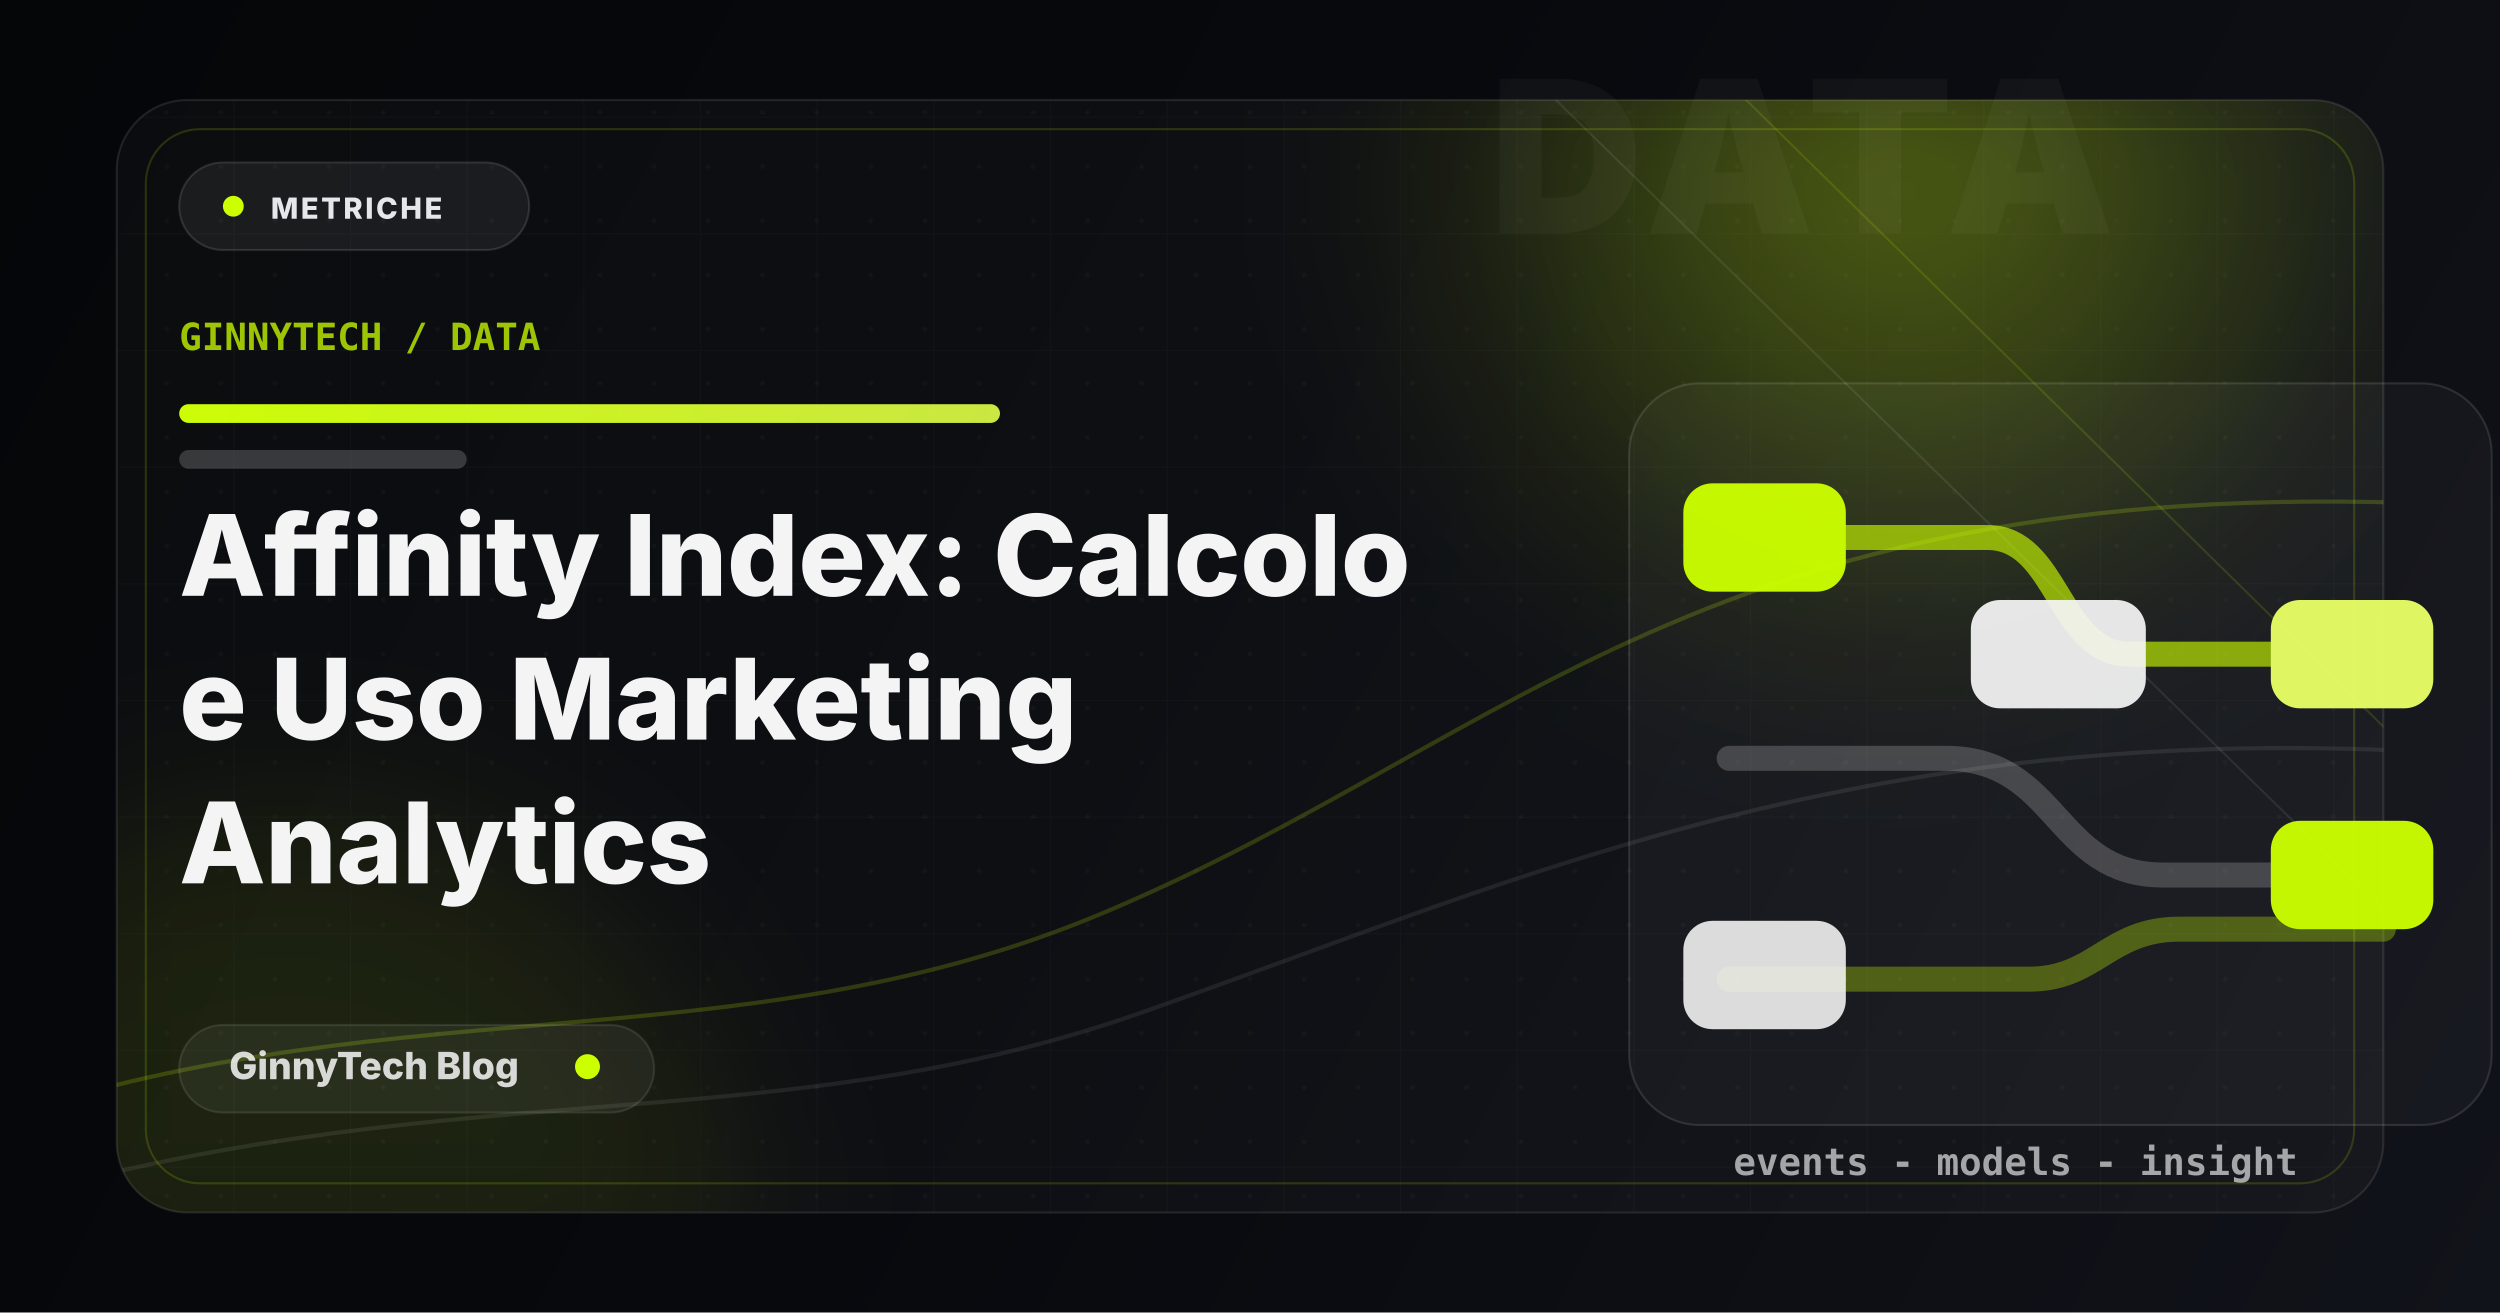
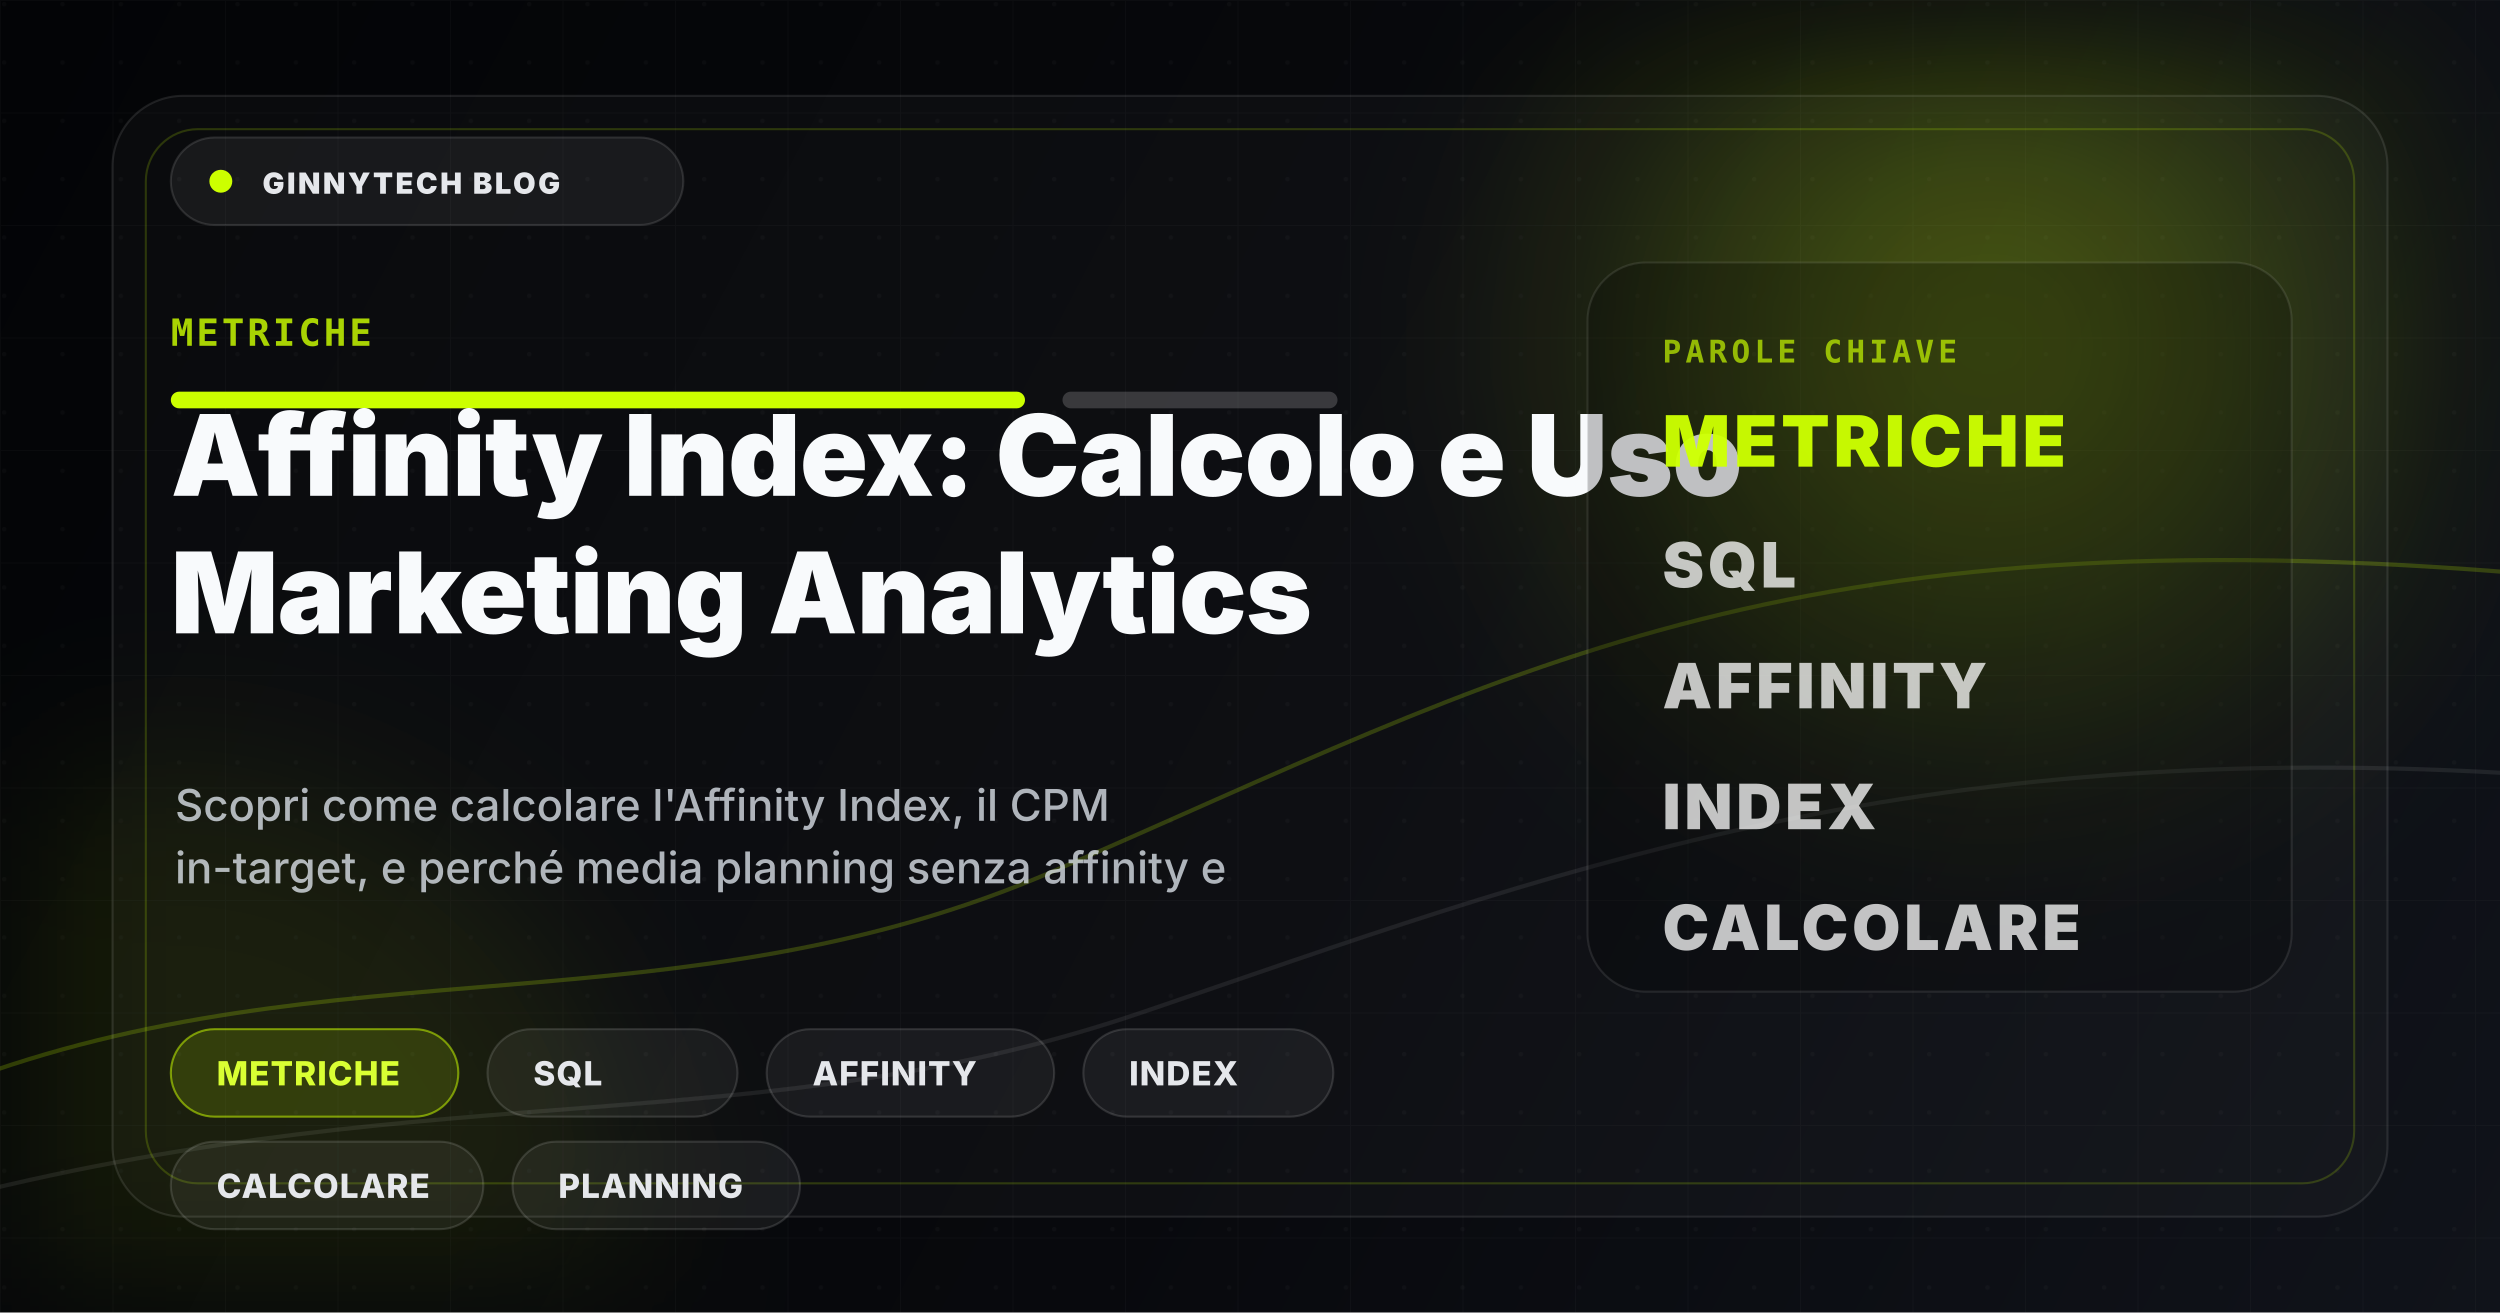
- <svg xmlns="http://www.w3.org/2000/svg" width="1200" height="630" viewBox="0 0 1200 630" fill="none">
+ <svg xmlns="http://www.w3.org/2000/svg" width="1200" height="630" viewBox="0 0 1200 630" fill="none" role="img" aria-label="Copertina articolo GinnyTech: Affinity Index: Calcolo e Uso Marketing Analytics">
  <defs>
    <linearGradient id="bg" x1="0" y1="0" x2="1200" y2="630" gradientUnits="userSpaceOnUse">
-       <stop offset="0" stop-color="#050608" />
-       <stop offset="0.46" stop-color="#08090d" />
-       <stop offset="1" stop-color="#11131a" />
+       <stop offset="0" stop-color="#030406" />
+       <stop offset="0.55" stop-color="#08090d" />
+       <stop offset="1" stop-color="#10131a" />
    </linearGradient>
-     <linearGradient id="lime" x1="96" y1="100" x2="1060" y2="548" gradientUnits="userSpaceOnUse">
-       <stop offset="0" stop-color="#ccff00" stop-opacity="1" />
-       <stop offset="0.52" stop-color="#e7ff65" stop-opacity="0.86" />
-       <stop offset="1" stop-color="#b3e600" stop-opacity="0.9" />
-     </linearGradient>
-     <radialGradient id="glow" cx="50%" cy="50%" r="50%">
-       <stop offset="0" stop-color="#ccff00" stop-opacity="0.35" />
+     <radialGradient id="limeGlow" cx="50%" cy="50%" r="50%">
+       <stop offset="0" stop-color="#ccff00" stop-opacity="0.34" />
      <stop offset="1" stop-color="#ccff00" stop-opacity="0" />
    </radialGradient>
-     <filter id="softBlur" x="-40%" y="-40%" width="180%" height="180%">
+     <pattern id="grid" width="54" height="54" patternUnits="userSpaceOnUse">
+       <path d="M54 0H0V54" stroke="rgba(255,255,255,0.07)" stroke-width="1" />
+     </pattern>
+     <pattern id="dots" width="28" height="28" patternUnits="userSpaceOnUse">
+       <circle cx="2" cy="2" r="1.1" fill="rgba(255,255,255,0.13)" />
+     </pattern>
+     <filter id="blur" x="-50%" y="-50%" width="200%" height="200%">
      <feGaussianBlur stdDeviation="44" />
    </filter>
-     <pattern id="dots" width="26" height="26" patternUnits="userSpaceOnUse">
-       <circle cx="2" cy="2" r="1.15" fill="rgba(255,255,255,0.12)" />
-     </pattern>
-     <pattern id="grid" width="56" height="56" patternUnits="userSpaceOnUse">
-       <path d="M56 0H0V56" stroke="rgba(255,255,255,0.08)" stroke-width="1" />
-     </pattern>
-     <clipPath id="frameClip">
-       <rect x="56" y="48" width="1088" height="534" rx="34" />
-     </clipPath>
  </defs>
  <rect width="1200" height="630" fill="url(#bg)" />
-   <g clip-path="url(#frameClip)">
-     <rect x="0" y="0" width="1200" height="630" fill="url(#grid)" opacity="0.24" />
-     <rect x="0" y="0" width="1200" height="630" fill="url(#dots)" opacity="0.2" />
-     <circle cx="913" cy="82" r="260" fill="url(#glow)" filter="url(#softBlur)" />
-     <circle cx="138" cy="602" r="210" fill="#ccff00" fill-opacity="0.09" filter="url(#softBlur)" />
-     <path d="M-20 544C180 470 350 514 530 438C730 354 826 218 1208 244" stroke="rgba(204,255,0,0.18)" stroke-width="2" />
-     <path d="M-18 582C212 512 366 550 548 486C736 420 906 338 1210 364" stroke="rgba(255,255,255,0.08)" stroke-width="2" />
-     <path d="M616 -80L1166 458" stroke="rgba(255,255,255,0.08)" stroke-width="1" />
-     <path d="M708 -80L1190 394" stroke="rgba(204,255,0,0.13)" stroke-width="1" />
+   <rect width="1200" height="630" fill="url(#grid)" opacity="0.34" />
+   <rect width="1200" height="630" fill="url(#dots)" opacity="0.18" />
+   <circle cx="955" cy="166" r="258" fill="url(#limeGlow)" filter="url(#blur)" />
+   <circle cx="80" cy="590" r="220" fill="#ccff00" fill-opacity="0.08" filter="url(#blur)" />
+   <path d="M-20 520C160 452 326 496 506 418C724 324 852 244 1220 276" stroke="rgba(204,255,0,0.20)" stroke-width="2" />
+   <path d="M-18 574C214 516 366 548 548 486C742 420 914 352 1218 372" stroke="rgba(255,255,255,0.08)" stroke-width="2" />
+   <rect x="54" y="46" width="1092" height="538" rx="34" fill="rgba(255,255,255,0.024)" stroke="rgba(255,255,255,0.10)" />
+   <rect x="70" y="62" width="1060" height="506" rx="25" stroke="rgba(204,255,0,0.18)" />
+   <g transform="translate(82 94)">
+     <rect x="0" y="-28" width="246" height="42" rx="21" fill="rgba(255,255,255,0.06)" stroke="rgba(255,255,255,0.12)" />
+     <circle cx="24" cy="-7" r="5.5" fill="#ccff00" />
+     <text x="44" y="-1" font-family="Montserrat, Inter, Arial, sans-serif" font-size="14" font-weight="850" letter-spacing="1.2" fill="#e5e7eb">GINNYTECH BLOG</text>
  </g>
-   <rect x="56" y="48" width="1088" height="534" rx="34" fill="rgba(255,255,255,0.025)" stroke="rgba(255,255,255,0.10)" />
-   <rect x="70" y="62" width="1060" height="506" rx="26" stroke="rgba(204,255,0,0.16)" stroke-width="1" />
-   <rect x="86" y="78" width="168" height="42" rx="21" fill="rgba(255,255,255,0.065)" stroke="rgba(255,255,255,0.12)" />
-   <circle cx="112" cy="99" r="5" fill="#ccff00" />
-   <text x="130" y="105" font-family="Montserrat, Inter, Arial, sans-serif" font-size="14" font-weight="800" letter-spacing="1.2" fill="#e5e7eb">METRICHE</text>
-   <text x="86" y="168" font-family="JetBrains Mono, Consolas, monospace" font-size="18" font-weight="700" fill="rgba(204,255,0,0.76)">GINNYTECH / DATA</text>
-   <rect x="86" y="194" width="394" height="9" rx="4.5" fill="url(#lime)" />
-   <rect x="86" y="216" width="138" height="9" rx="4.5" fill="rgba(255,255,255,0.18)" />
-   <text x="715" y="112" font-family="Montserrat, Inter, Arial, sans-serif" font-size="102" font-weight="900" letter-spacing="6" fill="rgba(255,255,255,0.035)">DATA</text>
-   <g transform="translate(756 150)" opacity="0.96">
-     <rect x="26" y="34" width="414" height="356" rx="34" fill="rgba(255,255,255,0.035)" stroke="rgba(255,255,255,0.12)" />
-     <path d="M74 108H198C232 108 232 164 266 164H388" stroke="rgba(204,255,0,0.65)" stroke-width="12" stroke-linecap="round" fill="none" />
-     <path d="M74 214H178C232 214 230 270 282 270H388" stroke="rgba(255,255,255,0.2)" stroke-width="12" stroke-linecap="round" fill="none" />
-     <path d="M74 320H218C250 320 256 296 290 296H388" stroke="rgba(204,255,0,0.32)" stroke-width="12" stroke-linecap="round" fill="none" />
-     <rect x="52" y="82" width="78" height="52" rx="14" fill="#ccff00" />
-     <rect x="190" y="138" width="84" height="52" rx="14" fill="rgba(255,255,255,0.92)" />
-     <rect x="334" y="138" width="78" height="52" rx="14" fill="#e7ff65" />
-     <rect x="52" y="292" width="78" height="52" rx="14" fill="rgba(255,255,255,0.88)" />
-     <rect x="334" y="244" width="78" height="52" rx="14" fill="#ccff00" />
-     <text x="76" y="414" font-family="JetBrains Mono, Consolas, monospace" font-size="18" font-weight="700" fill="rgba(255,255,255,0.64)">events - models - insight</text>
+   <text x="82" y="166" font-family="JetBrains Mono, Consolas, monospace" font-size="18" font-weight="800" letter-spacing="1.4" fill="rgba(204,255,0,0.82)">METRICHE</text>
+   <rect x="82" y="188" width="410" height="8" rx="4" fill="#ccff00" />
+   <rect x="510" y="188" width="132" height="8" rx="4" fill="rgba(255,255,255,0.18)" />
+   <text x="82" y="238" font-family="Montserrat, Inter, Arial, sans-serif" font-size="54" font-weight="850" letter-spacing="-0.4" fill="#f8fafc">Affinity Index: Calcolo e Uso</text>
+   <text x="82" y="304" font-family="Montserrat, Inter, Arial, sans-serif" font-size="54" font-weight="850" letter-spacing="-0.4" fill="#f8fafc">Marketing Analytics</text>
+   <text x="84" y="394" font-family="Inter, Arial, sans-serif" font-size="21" font-weight="500" fill="rgba(226,232,240,0.76)">Scopri come calcolare l'Affinity Index, il CPM</text>
+   <text x="84" y="424" font-family="Inter, Arial, sans-serif" font-size="21" font-weight="500" fill="rgba(226,232,240,0.76)">in-target, e perché media planning senza affinity e</text>
+   <g opacity="0.96">
+     <rect x="762" y="126" width="338" height="350" rx="28" fill="rgba(0,0,0,0.24)" stroke="rgba(255,255,255,0.10)" />
+     <text x="798" y="174" font-family="JetBrains Mono, Consolas, monospace" font-size="15" font-weight="800" letter-spacing="2" fill="rgba(204,255,0,0.70)">PAROLE CHIAVE</text>
+     <text x="798" y="224" font-family="Montserrat, Inter, Arial, sans-serif" font-size="34" font-weight="900" letter-spacing="1.8" fill="#ccff00">METRICHE</text>
+     <text x="798" y="282" font-family="Montserrat, Inter, Arial, sans-serif" font-size="30" font-weight="900" letter-spacing="1.8" fill="rgba(255,255,255,0.78)">SQL</text>
+     <text x="798" y="340" font-family="Montserrat, Inter, Arial, sans-serif" font-size="30" font-weight="900" letter-spacing="1.8" fill="rgba(255,255,255,0.78)">AFFINITY</text>
+     <text x="798" y="398" font-family="Montserrat, Inter, Arial, sans-serif" font-size="30" font-weight="900" letter-spacing="1.8" fill="rgba(255,255,255,0.78)">INDEX</text>
+     <text x="798" y="456" font-family="Montserrat, Inter, Arial, sans-serif" font-size="30" font-weight="900" letter-spacing="1.8" fill="rgba(255,255,255,0.78)">CALCOLARE</text>
  </g>
-   <text x="86" y="286" font-family="Montserrat, Inter, Arial, sans-serif" font-size="54" font-weight="800" letter-spacing="-0.2" fill="#f4f4f5">Affinity Index: Calcolo</text>
-   <text x="86" y="355" font-family="Montserrat, Inter, Arial, sans-serif" font-size="54" font-weight="800" letter-spacing="-0.2" fill="#f4f4f5">e Uso Marketing</text>
-   <text x="86" y="424" font-family="Montserrat, Inter, Arial, sans-serif" font-size="54" font-weight="800" letter-spacing="-0.2" fill="#f4f4f5">Analytics</text>
-   <g transform="translate(86 520)">
-     <rect x="0" y="-28" width="228" height="42" rx="21" fill="rgba(255,255,255,0.055)" stroke="rgba(255,255,255,0.10)" />
-     <text x="24" y="-2" font-family="Montserrat, Inter, Arial, sans-serif" font-size="18" font-weight="800" fill="rgba(255,255,255,0.82)">GinnyTech Blog</text>
-     <circle cx="196" cy="-8" r="6" fill="#ccff00" />
+   <g transform="translate(82 526)">
+     <rect x="0" y="-32" width="138" height="42" rx="21" fill="rgba(204,255,0,0.14)" stroke="rgba(204,255,0,0.52)" />
+     <text x="22" y="-5" font-family="Montserrat, Inter, Arial, sans-serif" font-size="16" font-weight="800" letter-spacing="0.5" fill="#d9ff33">METRICHE</text>
+   </g>
+   <g transform="translate(234 526)">
+     <rect x="0" y="-32" width="120" height="42" rx="21" fill="rgba(255,255,255,0.055)" stroke="rgba(255,255,255,0.13)" />
+     <text x="22" y="-5" font-family="Montserrat, Inter, Arial, sans-serif" font-size="16" font-weight="800" letter-spacing="0.5" fill="#e5e7eb">SQL</text>
+   </g>
+   <g transform="translate(368 526)">
+     <rect x="0" y="-32" width="138" height="42" rx="21" fill="rgba(255,255,255,0.055)" stroke="rgba(255,255,255,0.13)" />
+     <text x="22" y="-5" font-family="Montserrat, Inter, Arial, sans-serif" font-size="16" font-weight="800" letter-spacing="0.5" fill="#e5e7eb">AFFINITY</text>
+   </g>
+   <g transform="translate(520 526)">
+     <rect x="0" y="-32" width="120" height="42" rx="21" fill="rgba(255,255,255,0.055)" stroke="rgba(255,255,255,0.13)" />
+     <text x="22" y="-5" font-family="Montserrat, Inter, Arial, sans-serif" font-size="16" font-weight="800" letter-spacing="0.5" fill="#e5e7eb">INDEX</text>
+   </g>
+   <g transform="translate(82 580)">
+     <rect x="0" y="-32" width="150" height="42" rx="21" fill="rgba(255,255,255,0.055)" stroke="rgba(255,255,255,0.13)" />
+     <text x="22" y="-5" font-family="Montserrat, Inter, Arial, sans-serif" font-size="16" font-weight="800" letter-spacing="0.5" fill="#e5e7eb">CALCOLARE</text>
+   </g>
+   <g transform="translate(246 580)">
+     <rect x="0" y="-32" width="138" height="42" rx="21" fill="rgba(255,255,255,0.055)" stroke="rgba(255,255,255,0.13)" />
+     <text x="22" y="-5" font-family="Montserrat, Inter, Arial, sans-serif" font-size="16" font-weight="800" letter-spacing="0.5" fill="#e5e7eb">PLANNING</text>
  </g>
</svg>
